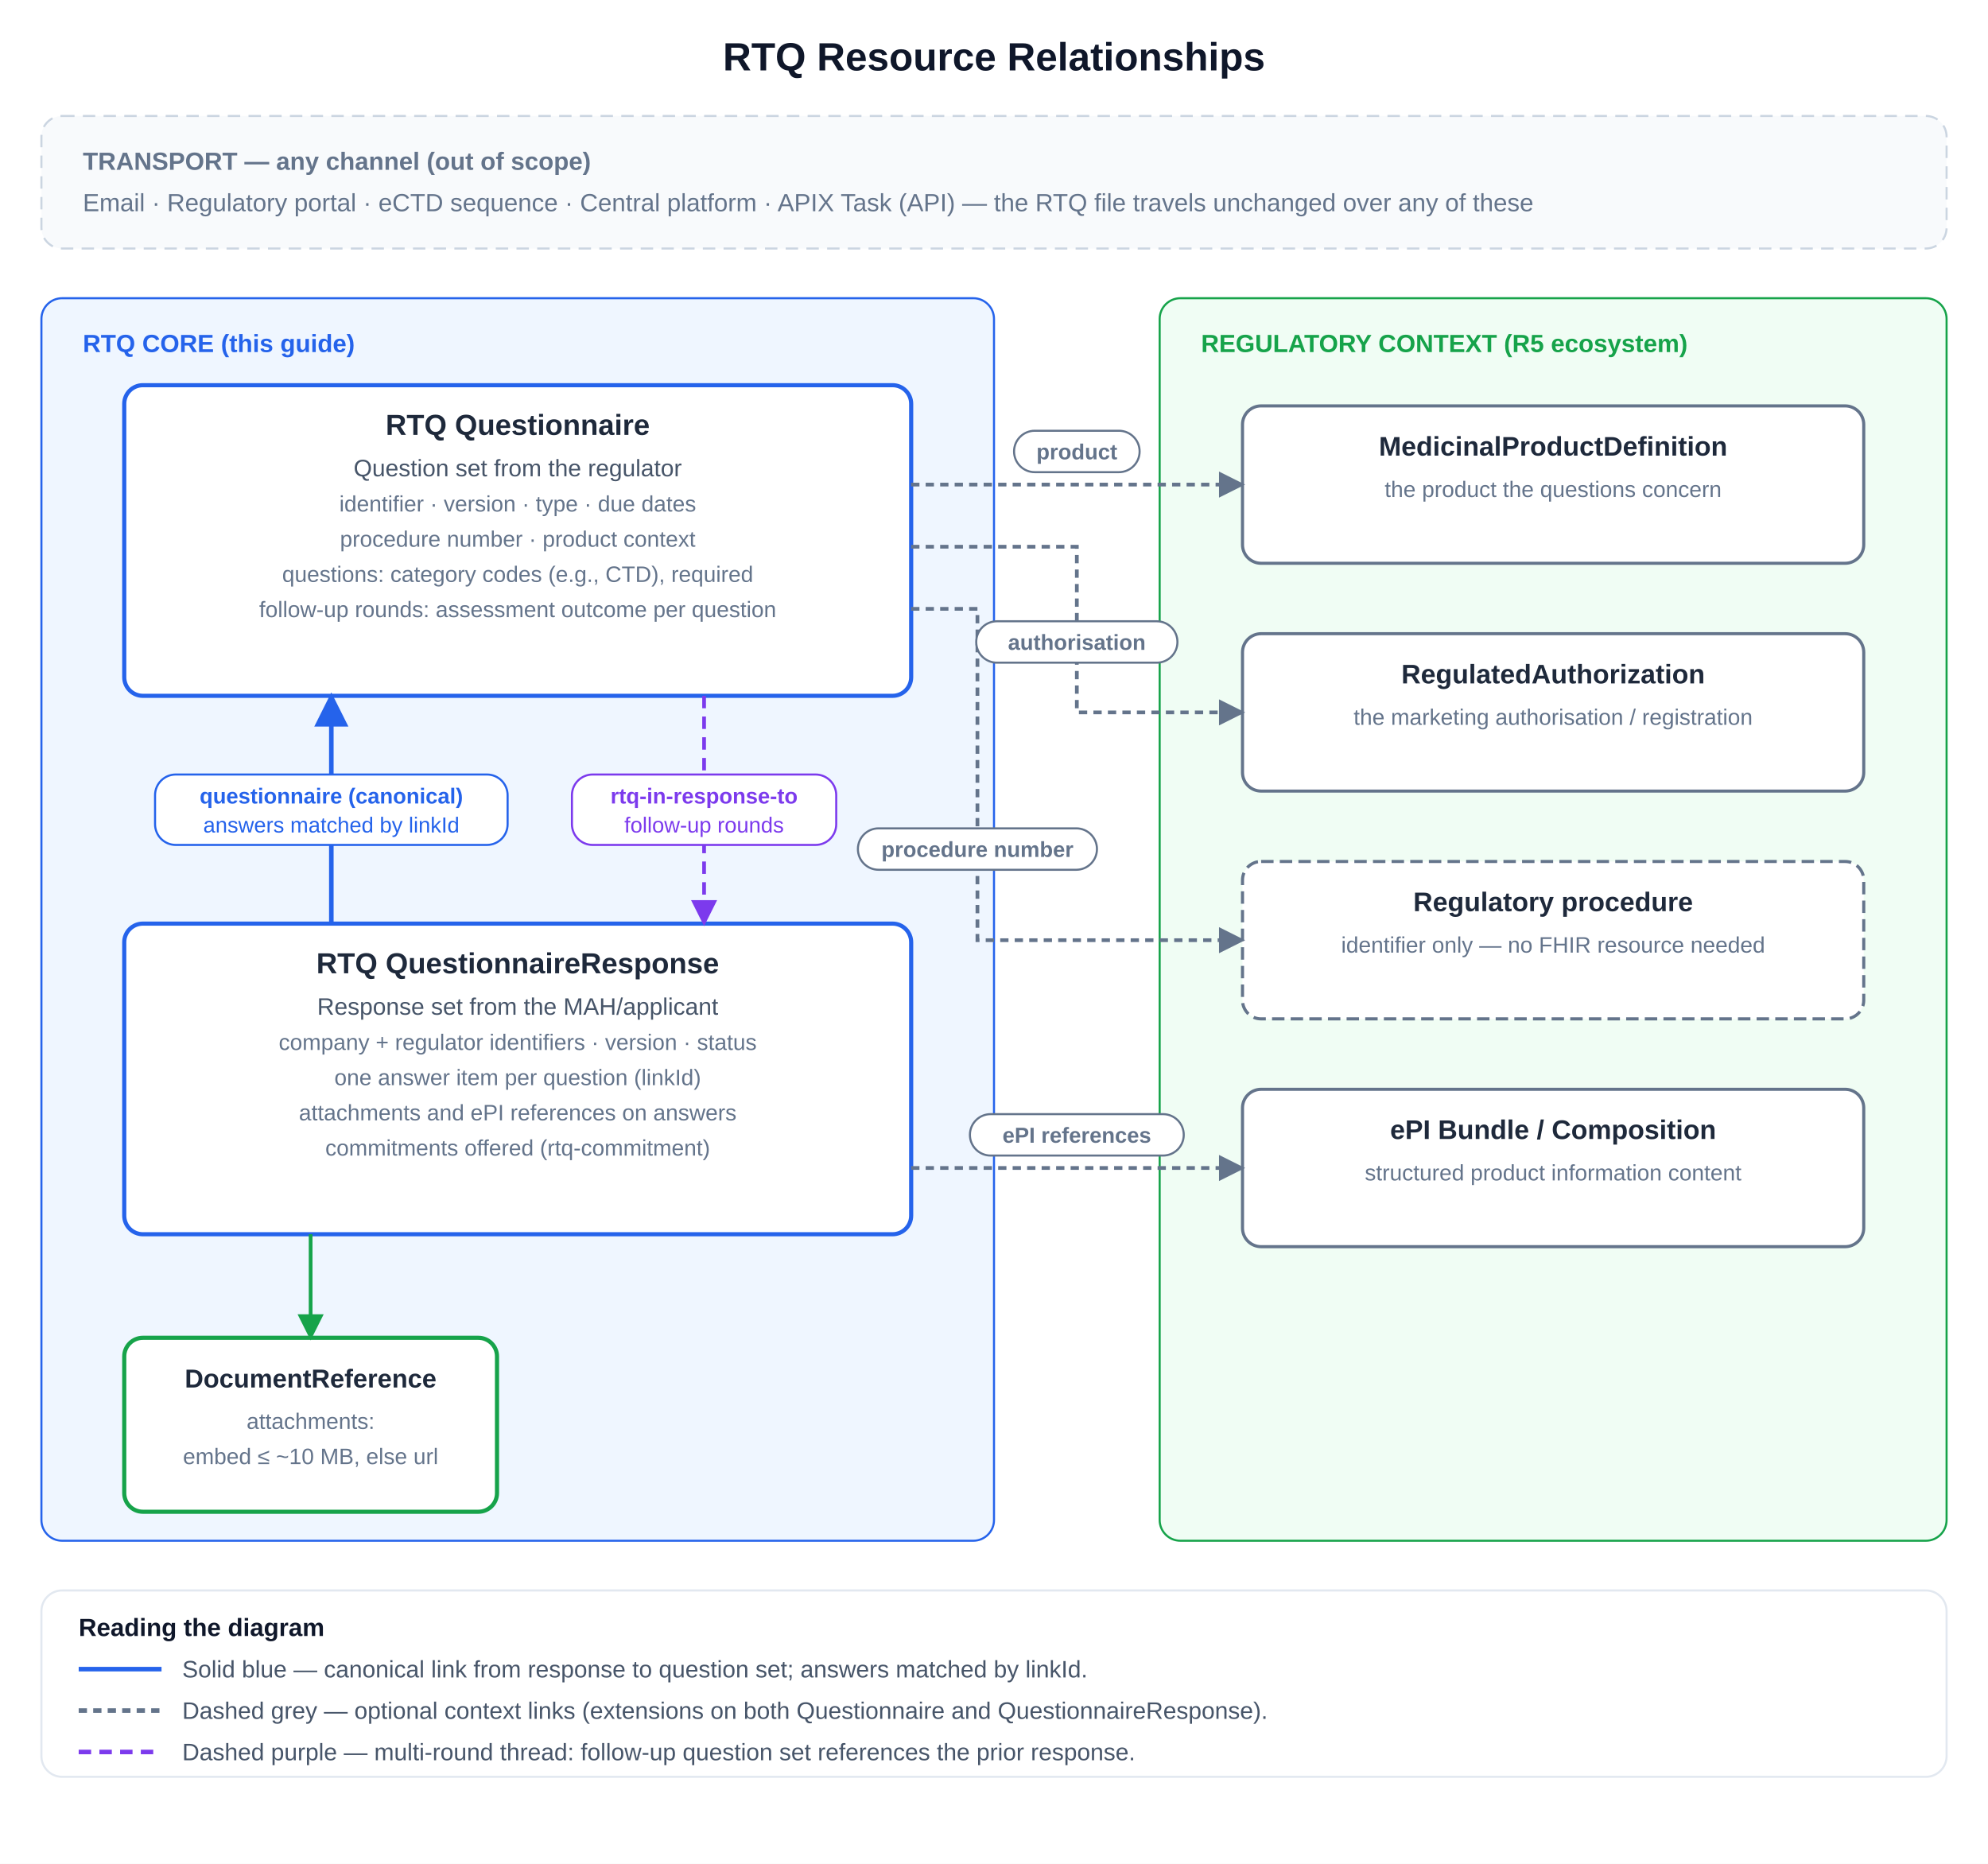
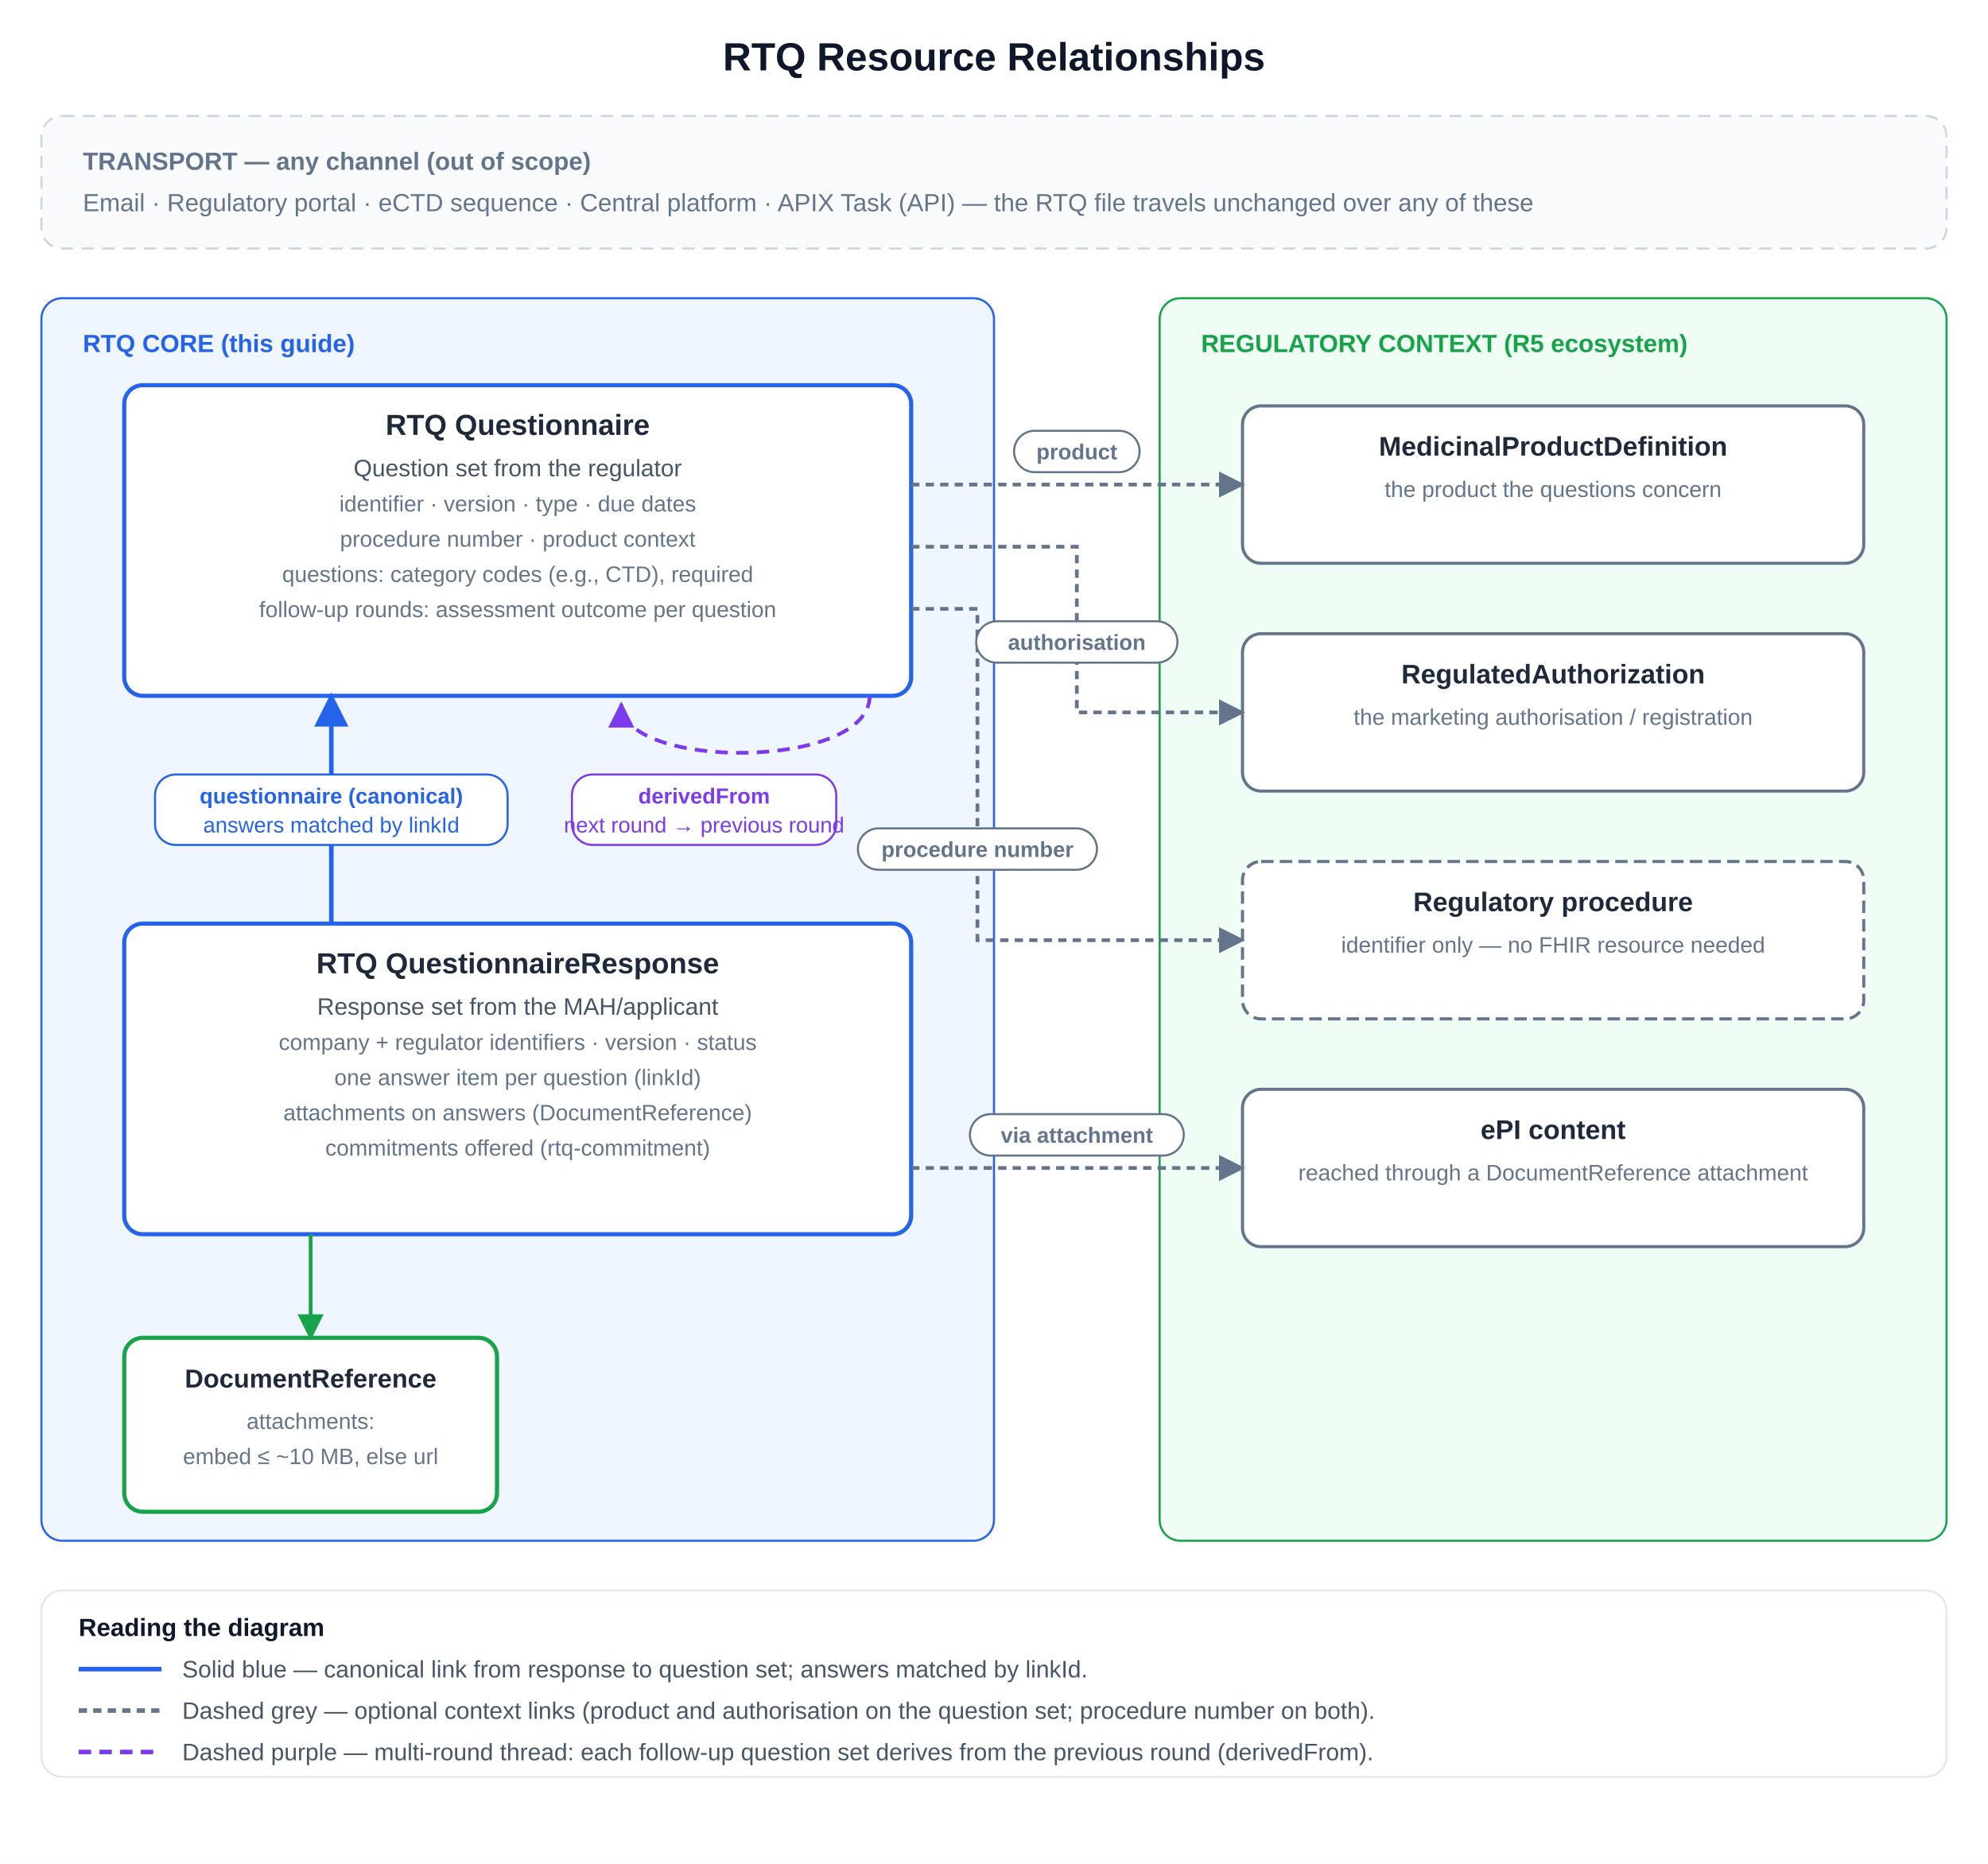
<svg xmlns="http://www.w3.org/2000/svg" viewBox="0 0 960 900" font-family="-apple-system, 'Segoe UI', Arial, sans-serif">
  <defs>
    <marker id="mGrey" viewBox="0 0 10 10" refX="9" refY="5" markerWidth="7" markerHeight="7" orient="auto-start-reverse">
      <path d="M 0 0 L 10 5 L 0 10 z" fill="#64748b" />
    </marker>
    <marker id="mBlue" viewBox="0 0 10 10" refX="9" refY="5" markerWidth="7.5" markerHeight="7.5" orient="auto-start-reverse">
      <path d="M 0 0 L 10 5 L 0 10 z" fill="#2563eb" />
    </marker>
    <marker id="mGreen" viewBox="0 0 10 10" refX="9" refY="5" markerWidth="7" markerHeight="7" orient="auto-start-reverse">
      <path d="M 0 0 L 10 5 L 0 10 z" fill="#16a34a" />
    </marker>
    <marker id="mAmber" viewBox="0 0 10 10" refX="9" refY="5" markerWidth="7" markerHeight="7" orient="auto-start-reverse">
      <path d="M 0 0 L 10 5 L 0 10 z" fill="#d97706" />
    </marker>
    <marker id="mPurple" viewBox="0 0 10 10" refX="9" refY="5" markerWidth="7" markerHeight="7" orient="auto-start-reverse">
      <path d="M 0 0 L 10 5 L 0 10 z" fill="#7c3aed" />
    </marker>
  </defs>
  <rect width="100%" height="100%" fill="#ffffff" />
  <rect x="20" y="56" width="920" height="64" rx="10" fill="#f8fafc" stroke="#cbd5e1" stroke-dasharray="6 4" />
  <text x="40" y="82" font-size="12" font-weight="700" fill="#64748b">TRANSPORT — any channel (out of scope)</text>
  <text x="40" y="102" font-size="12" fill="#64748b">Email · Regulatory portal · eCTD sequence · Central platform · APIX Task (API) — the RTQ file travels unchanged over any of these</text>
  <rect x="20" y="144" width="460" height="600" rx="10" fill="#eff6ff" stroke="#2563eb" />
  <text x="40" y="170" font-size="12" font-weight="700" fill="#2563eb">RTQ CORE (this guide)</text>
  <rect x="60" y="186" width="380" height="150" rx="9" fill="#ffffff" stroke="#2563eb" stroke-width="2" />
  <text x="250.0" y="210" text-anchor="middle" font-size="14" font-weight="700" fill="#1e293b">RTQ Questionnaire</text>
  <text x="250.0" y="230" text-anchor="middle" font-size="11.5" fill="#475569">Question set from the regulator</text>
  <text x="250.0" y="247" text-anchor="middle" font-size="10.8" fill="#64748b">identifier · version · type · due dates</text>
  <text x="250.0" y="264" text-anchor="middle" font-size="10.8" fill="#64748b">procedure number · product context</text>
  <text x="250.0" y="281" text-anchor="middle" font-size="10.8" fill="#64748b">questions: category codes (e.g., CTD), required</text>
  <text x="250.0" y="298" text-anchor="middle" font-size="10.8" fill="#64748b">follow-up rounds: assessment outcome per question</text>
  <rect x="60" y="446" width="380" height="150" rx="9" fill="#ffffff" stroke="#2563eb" stroke-width="2" />
  <text x="250.0" y="470" text-anchor="middle" font-size="14" font-weight="700" fill="#1e293b">RTQ QuestionnaireResponse</text>
  <text x="250.0" y="490" text-anchor="middle" font-size="11.5" fill="#475569">Response set from the MAH/applicant</text>
  <text x="250.0" y="507" text-anchor="middle" font-size="10.8" fill="#64748b">company + regulator identifiers · version · status</text>
  <text x="250.0" y="524" text-anchor="middle" font-size="10.8" fill="#64748b">one answer item per question (linkId)</text>
-   <text x="250.0" y="541" text-anchor="middle" font-size="10.8" fill="#64748b">attachments and ePI references on answers</text>
+   <text x="250.0" y="541" text-anchor="middle" font-size="10.8" fill="#64748b">attachments on answers (DocumentReference)</text>
  <text x="250.0" y="558" text-anchor="middle" font-size="10.8" fill="#64748b">commitments offered (rtq-commitment)</text>
  <rect x="60" y="646" width="180" height="84" rx="9" fill="#ffffff" stroke="#16a34a" stroke-width="2" />
  <text x="150.0" y="670" text-anchor="middle" font-size="12.5" font-weight="700" fill="#1e293b">DocumentReference</text>
  <text x="150.0" y="690" text-anchor="middle" font-size="10.8" fill="#64748b">attachments:</text>
  <text x="150.0" y="707" text-anchor="middle" font-size="10.8" fill="#64748b">embed ≤ ~10 MB, else url</text>
  <rect x="560" y="144" width="380" height="600" rx="10" fill="#f0fdf4" stroke="#16a34a" />
  <text x="580" y="170" font-size="12" font-weight="700" fill="#16a34a">REGULATORY CONTEXT (R5 ecosystem)</text>
  <rect x="600" y="196" width="300" height="76" rx="9" fill="#ffffff" stroke="#64748b" stroke-width="1.5" />
  <text x="750.0" y="220" text-anchor="middle" font-size="13" font-weight="700" fill="#1e293b">MedicinalProductDefinition</text>
  <text x="750.0" y="240" text-anchor="middle" font-size="10.8" fill="#64748b">the product the questions concern</text>
  <rect x="600" y="306" width="300" height="76" rx="9" fill="#ffffff" stroke="#64748b" stroke-width="1.5" />
  <text x="750.0" y="330" text-anchor="middle" font-size="13" font-weight="700" fill="#1e293b">RegulatedAuthorization</text>
  <text x="750.0" y="350" text-anchor="middle" font-size="10.8" fill="#64748b">the marketing authorisation / registration</text>
  <rect x="600" y="416" width="300" height="76" rx="9" fill="#ffffff" stroke="#64748b" stroke-width="1.5" stroke-dasharray="6 3" />
  <text x="750.0" y="440" text-anchor="middle" font-size="13" font-weight="700" fill="#1e293b">Regulatory procedure</text>
  <text x="750.0" y="460" text-anchor="middle" font-size="10.8" fill="#64748b">identifier only — no FHIR resource needed</text>
  <rect x="600" y="526" width="300" height="76" rx="9" fill="#ffffff" stroke="#64748b" stroke-width="1.5" />
-   <text x="750.0" y="550" text-anchor="middle" font-size="13" font-weight="700" fill="#1e293b">ePI Bundle / Composition</text>
-   <text x="750.0" y="570" text-anchor="middle" font-size="10.8" fill="#64748b">structured product information content</text>
+   <text x="750.0" y="550" text-anchor="middle" font-size="13" font-weight="700" fill="#1e293b">ePI content</text>
+   <text x="750.0" y="570" text-anchor="middle" font-size="10.8" fill="#64748b">reached through a DocumentReference attachment</text>
  <path d="M 160 446 L 160 336" fill="none" stroke="#2563eb" stroke-width="2.2" marker-end="url(#mBlue)" />
-   <path d="M 340 336 L 340 446" fill="none" stroke="#7c3aed" stroke-width="1.8" stroke-dasharray="6 4" marker-end="url(#mPurple)" />
+   <path d="M 420 336 C 420 372, 300 372, 300 340" fill="none" stroke="#7c3aed" stroke-width="1.8" stroke-dasharray="6 4" marker-end="url(#mPurple)" />
  <path d="M 150 596 L 150 646" fill="none" stroke="#16a34a" stroke-width="1.8" marker-end="url(#mGreen)" />
  <path d="M 440 234 L 600 234" fill="none" stroke="#64748b" stroke-width="1.8" stroke-dasharray="4 3" marker-end="url(#mGrey)" />
  <path d="M 440 264 L 520 264 L 520 344 L 600 344" fill="none" stroke="#64748b" stroke-width="1.8" stroke-dasharray="4 3" marker-end="url(#mGrey)" />
  <path d="M 440 294 L 472 294 L 472 454 L 600 454" fill="none" stroke="#64748b" stroke-width="1.8" stroke-dasharray="4 3" marker-end="url(#mGrey)" />
  <path d="M 440 564 L 600 564" fill="none" stroke="#64748b" stroke-width="1.8" stroke-dasharray="4 3" marker-end="url(#mGrey)" />
  <text x="480.0" y="34" text-anchor="middle" font-size="19" font-weight="700" fill="#0f172a">RTQ Resource Relationships</text>
  <rect x="74.875" y="374.0" width="170.25" height="34" rx="10" fill="#ffffff" stroke="#2563eb" stroke-width="1" />
  <text x="160" y="388" text-anchor="middle" font-size="10.5" font-weight="600" fill="#2563eb">questionnaire (canonical)</text>
  <text x="160" y="402" text-anchor="middle" font-size="10.5" fill="#2563eb">answers matched by linkId</text>
  <rect x="276.19" y="374.0" width="127.62" height="34" rx="10" fill="#ffffff" stroke="#7c3aed" stroke-width="1" />
-   <text x="340" y="388" text-anchor="middle" font-size="10.5" font-weight="600" fill="#7c3aed">rtq-in-response-to</text>
-   <text x="340" y="402" text-anchor="middle" font-size="10.5" fill="#7c3aed">follow-up rounds</text>
+   <text x="340" y="388" text-anchor="middle" font-size="10.5" font-weight="600" fill="#7c3aed">derivedFrom</text>
+   <text x="340" y="402" text-anchor="middle" font-size="10.5" fill="#7c3aed">next round → previous round</text>
  <rect x="489.685" y="208.0" width="60.63" height="20" rx="10" fill="#ffffff" stroke="#64748b" stroke-width="1" />
  <text x="520" y="221.8" text-anchor="middle" font-size="10.5" font-weight="600" fill="#64748b">product</text>
  <rect x="471.415" y="300.0" width="97.17" height="20" rx="10" fill="#ffffff" stroke="#64748b" stroke-width="1" />
  <text x="520" y="313.8" text-anchor="middle" font-size="10.5" font-weight="600" fill="#64748b">authorisation</text>
  <rect x="414.28" y="400.0" width="115.44" height="20" rx="10" fill="#ffffff" stroke="#64748b" stroke-width="1" />
  <text x="472" y="413.8" text-anchor="middle" font-size="10.5" font-weight="600" fill="#64748b">procedure number</text>
  <rect x="468.37" y="538.0" width="103.26" height="20" rx="10" fill="#ffffff" stroke="#64748b" stroke-width="1" />
-   <text x="520" y="551.8" text-anchor="middle" font-size="10.5" font-weight="600" fill="#64748b">ePI references</text>
+   <text x="520" y="551.8" text-anchor="middle" font-size="10.5" font-weight="600" fill="#64748b">via attachment</text>
  <rect x="20" y="768" width="920" height="90" rx="10" fill="#ffffff" stroke="#e2e8f0" />
  <text x="38" y="790" font-size="12" font-weight="700" fill="#0f172a">Reading the diagram</text>
  <line x1="38" y1="806" x2="78" y2="806" stroke="#2563eb" stroke-width="2.2" />
  <text x="88" y="810" font-size="11.5" fill="#475569">Solid blue — canonical link from response to question set; answers matched by linkId.</text>
  <line x1="38" y1="826" x2="78" y2="826" stroke="#64748b" stroke-width="2.2" stroke-dasharray="4 3" />
-   <text x="88" y="830" font-size="11.5" fill="#475569">Dashed grey — optional context links (extensions on both Questionnaire and QuestionnaireResponse).</text>
+   <text x="88" y="830" font-size="11.5" fill="#475569">Dashed grey — optional context links (product and authorisation on the question set; procedure number on both).</text>
  <line x1="38" y1="846" x2="78" y2="846" stroke="#7c3aed" stroke-width="2.2" stroke-dasharray="6 4" />
-   <text x="88" y="850" font-size="11.5" fill="#475569">Dashed purple — multi-round thread: follow-up question set references the prior response.</text>
+   <text x="88" y="850" font-size="11.5" fill="#475569">Dashed purple — multi-round thread: each follow-up question set derives from the previous round (derivedFrom).</text>
</svg>
